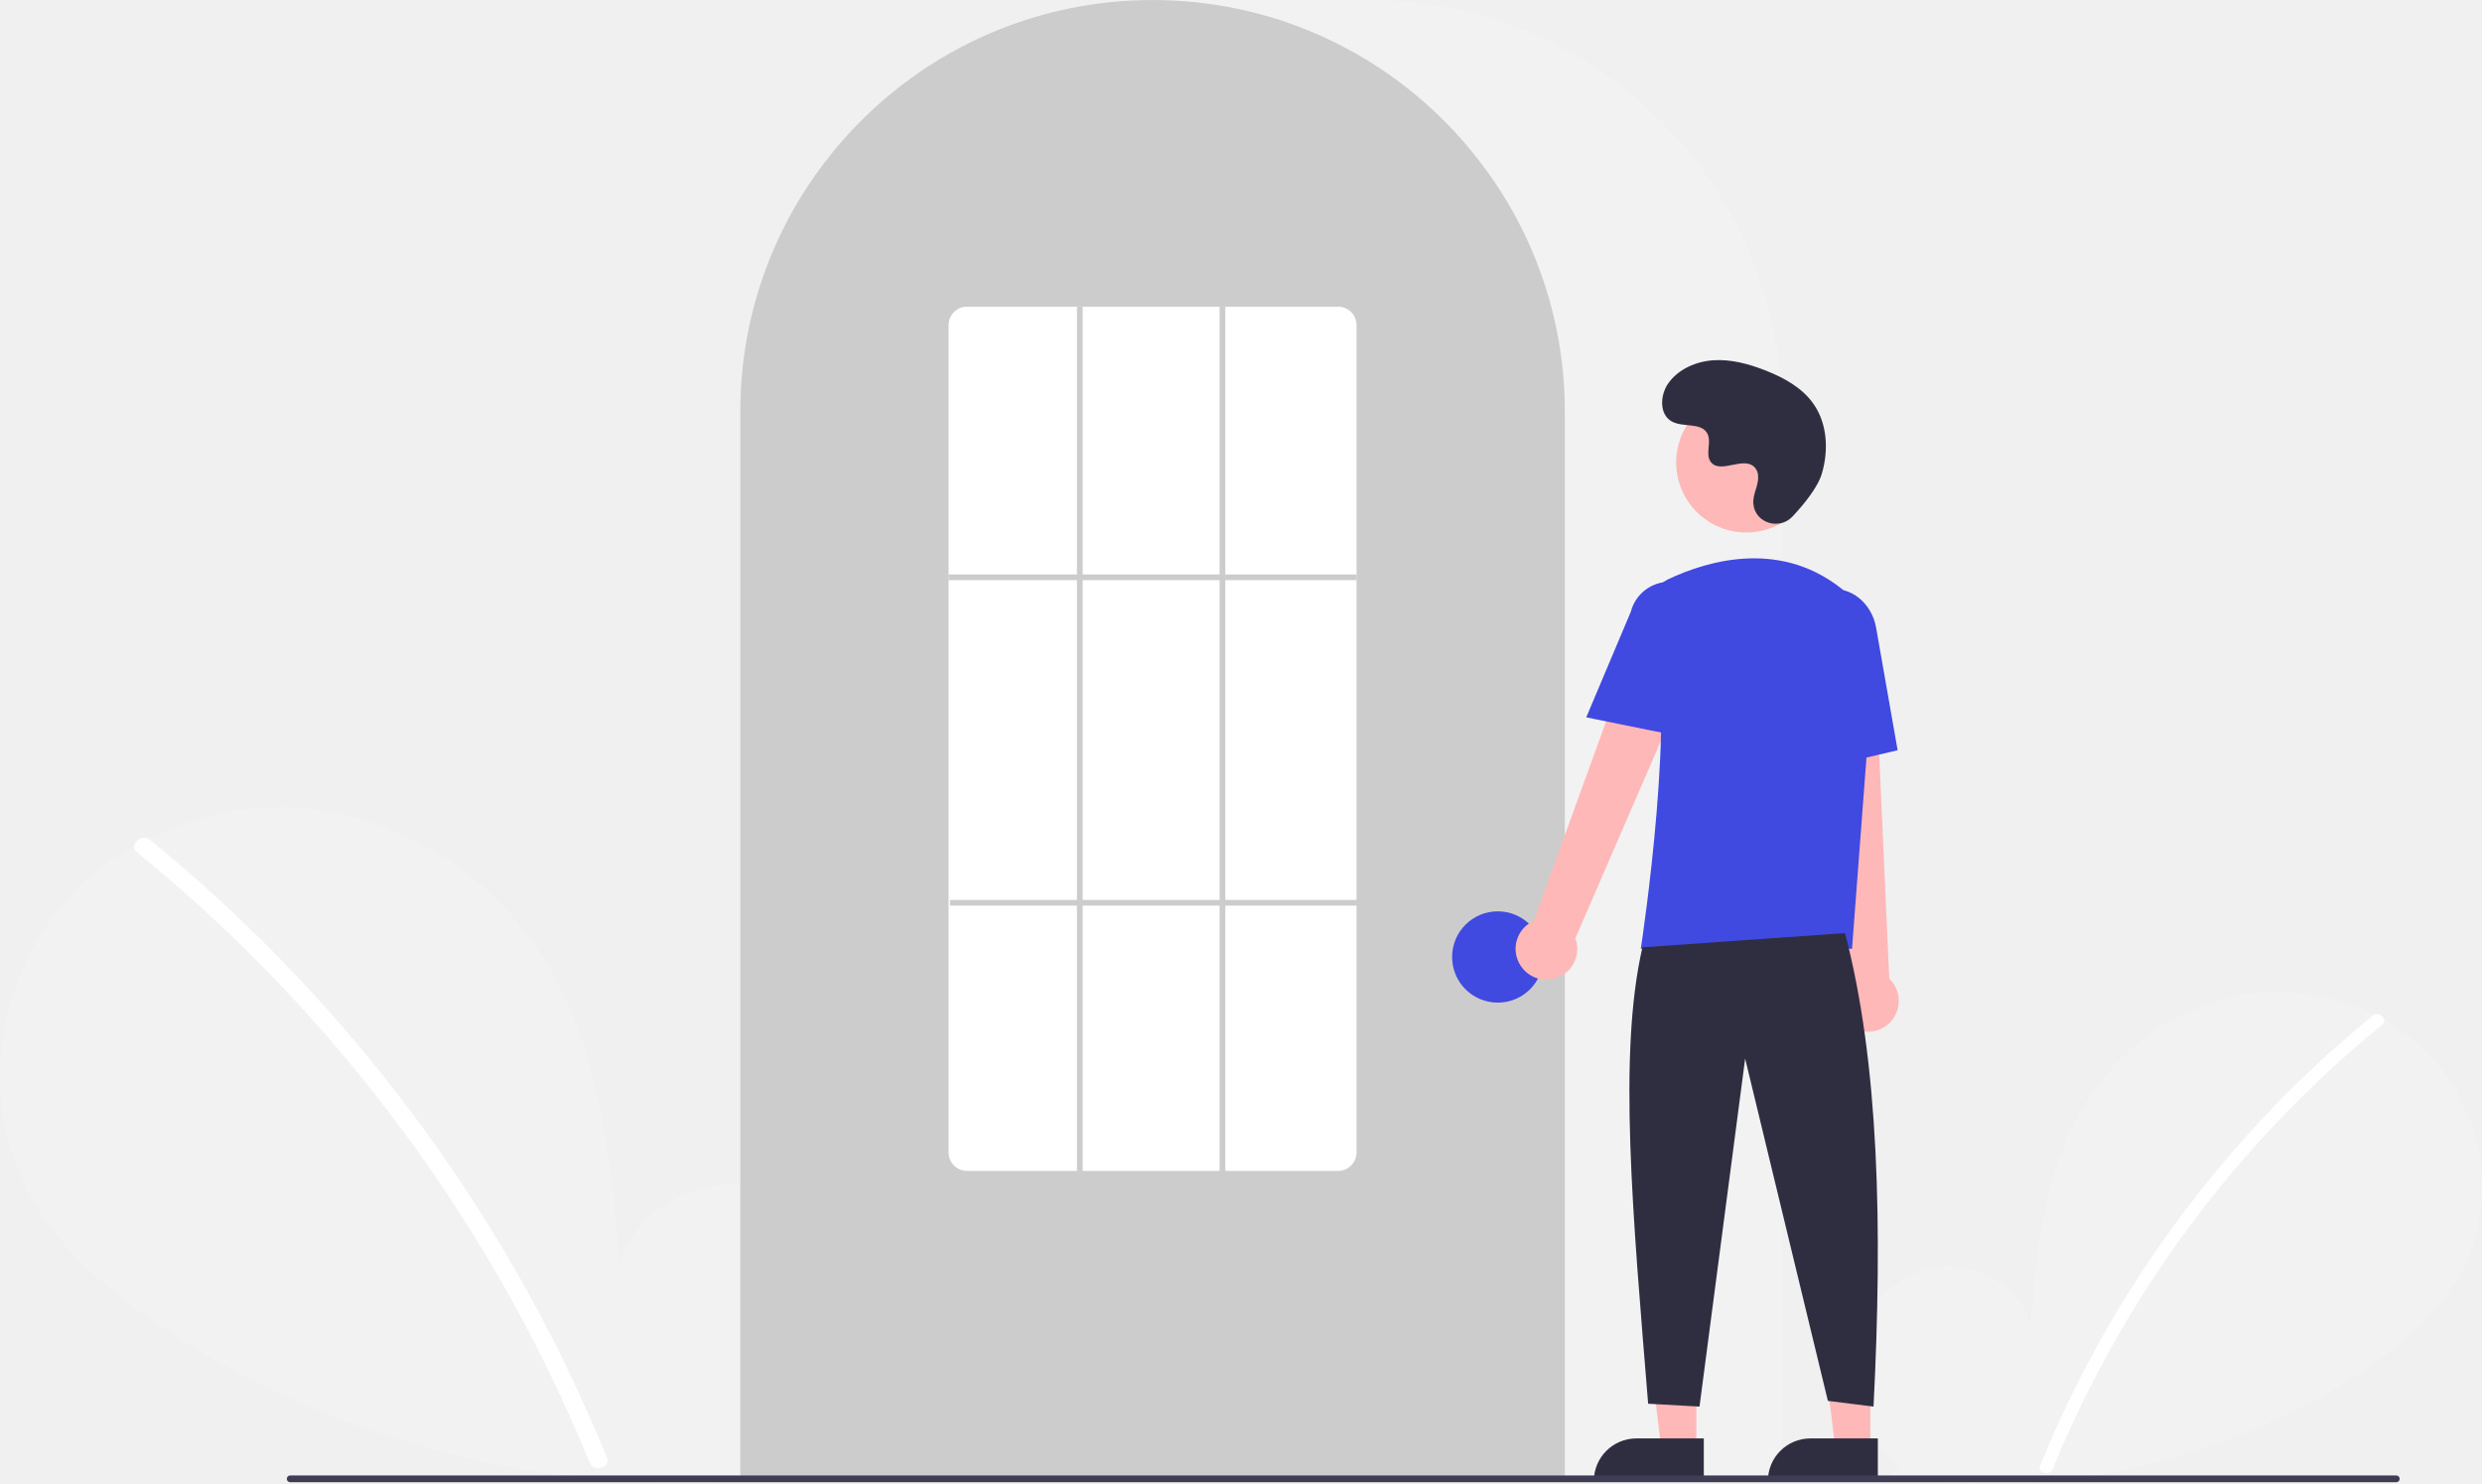
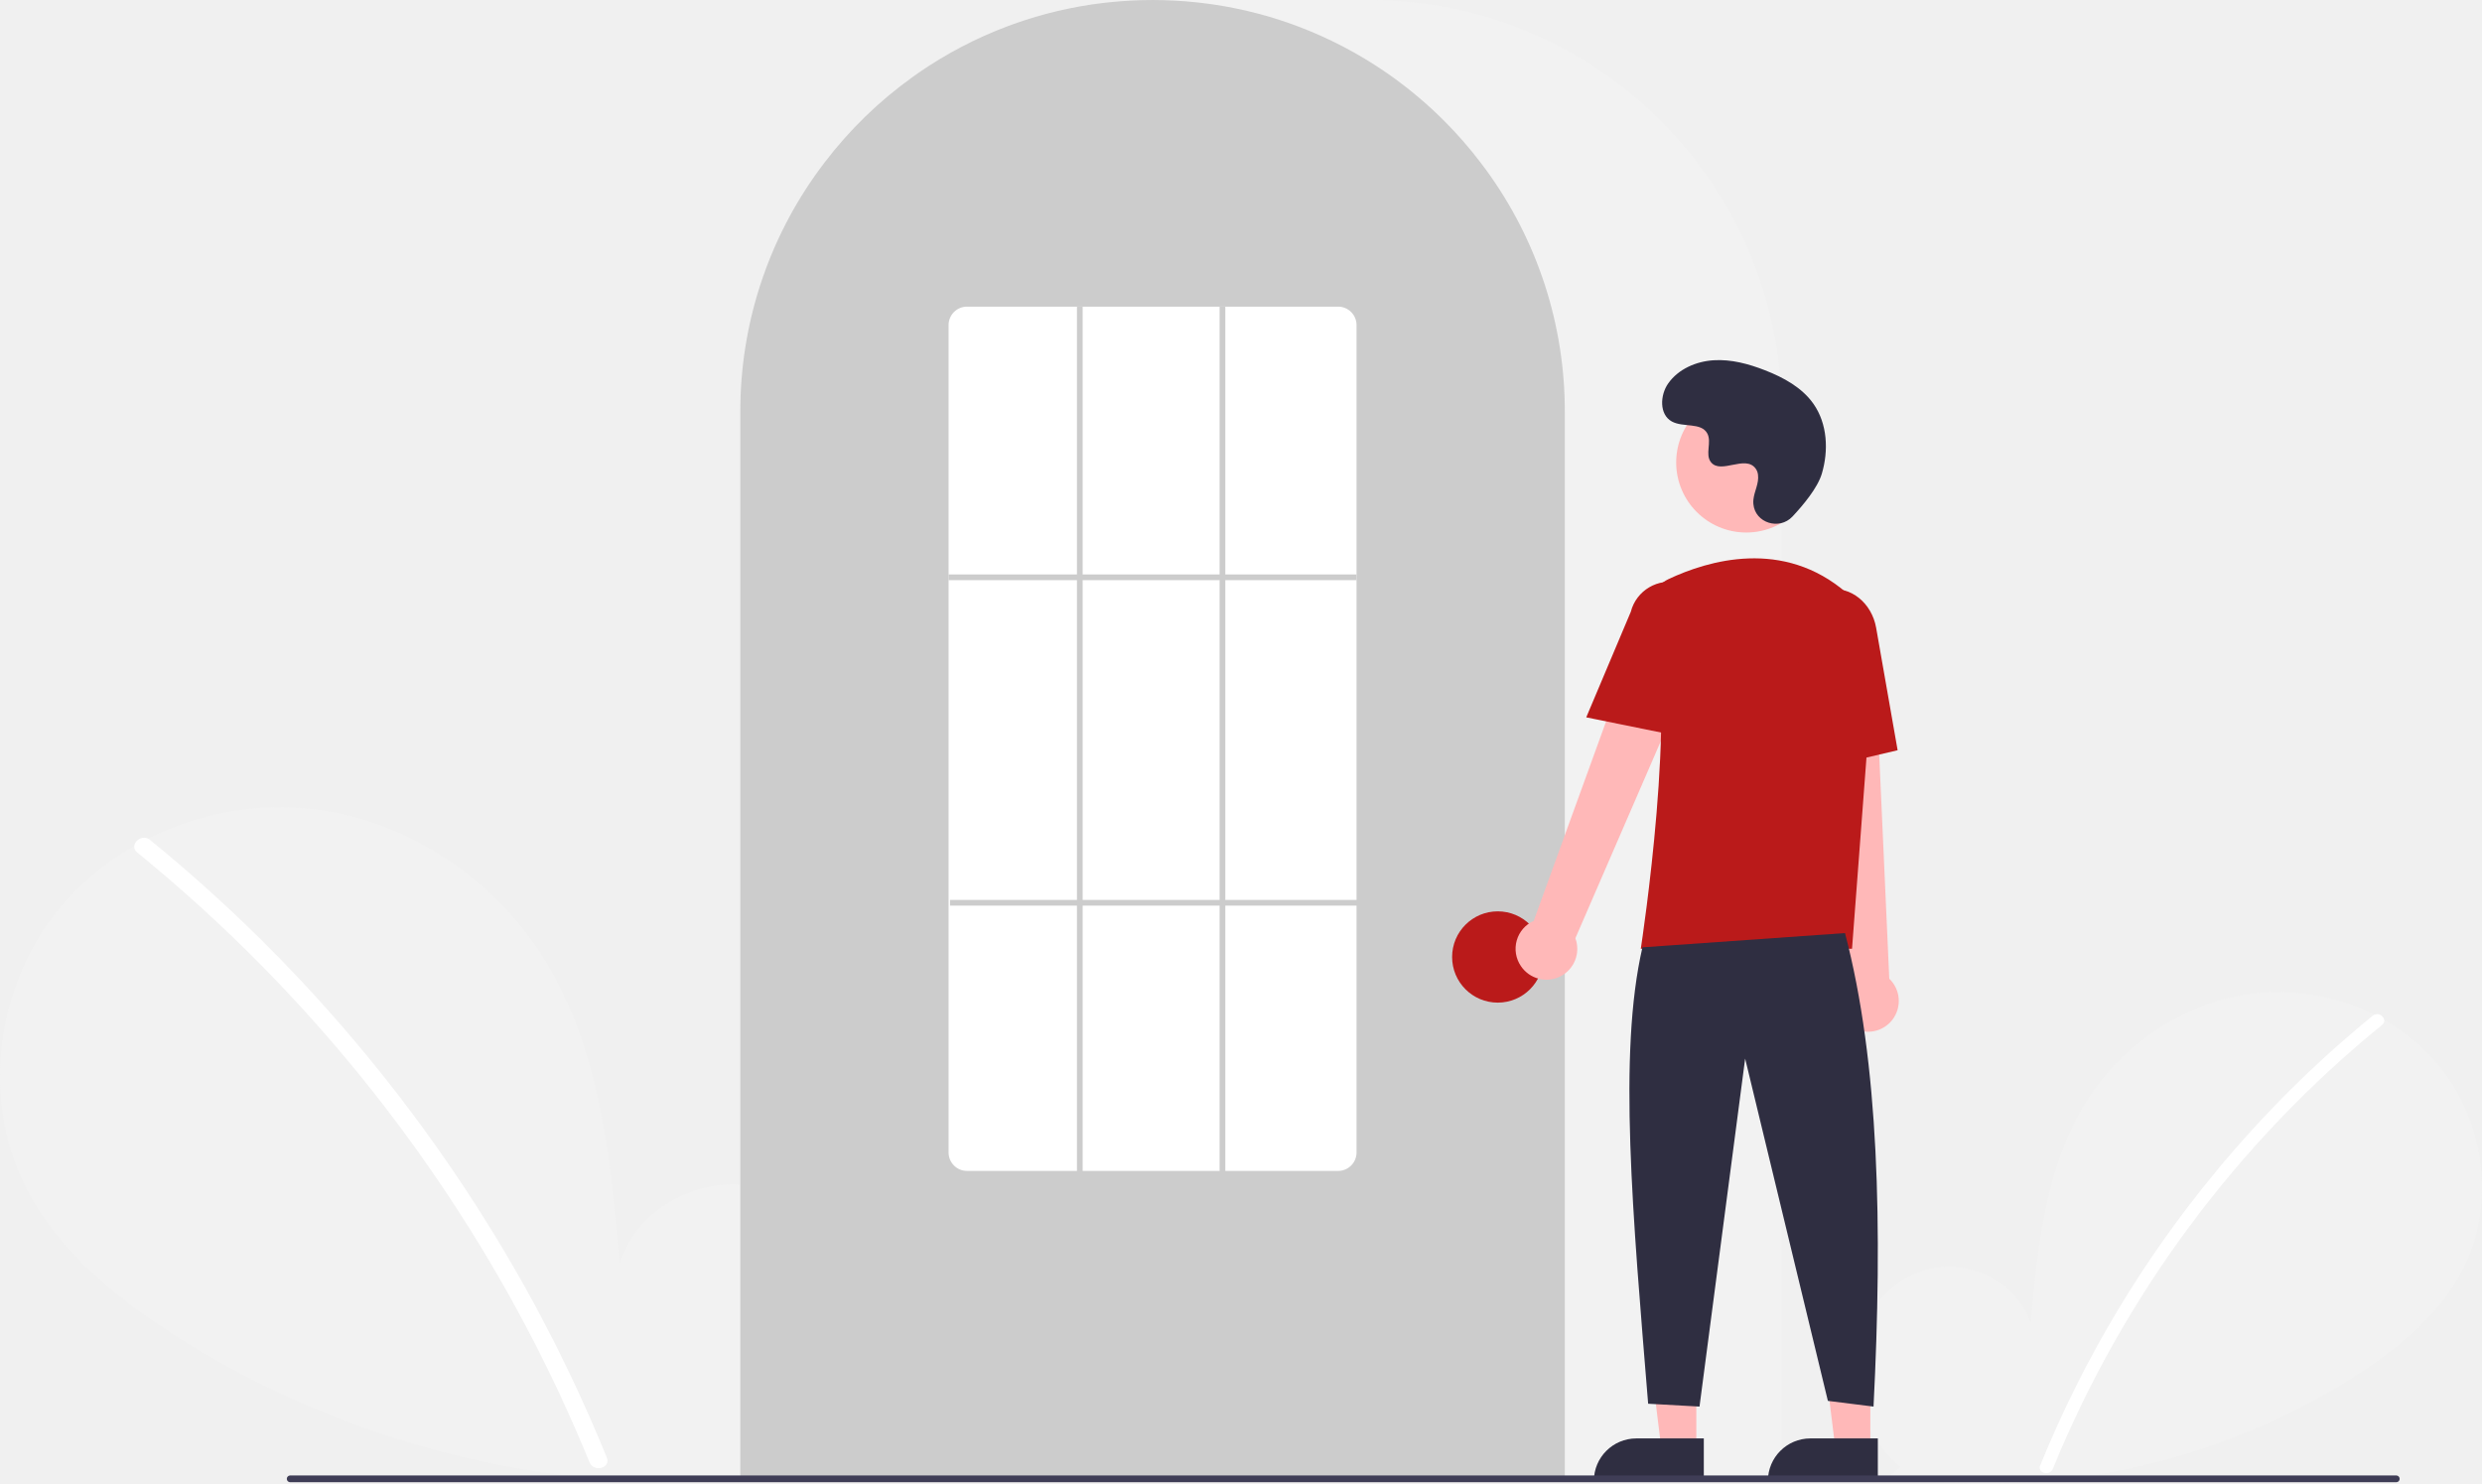
<svg xmlns="http://www.w3.org/2000/svg" data-name="Layer 1" width="870" height="520.139" viewBox="0 0 870 520.139">
  <path d="M831.092,704.187c-11.138-9.412-17.904-24.28-16.13-38.754s12.764-27.78,27.018-30.854,30.504,5.435,34.834,19.359c2.383-26.846,5.129-54.818,19.402-77.68,12.924-20.701,35.309-35.514,59.569-38.164s49.803,7.359,64.933,26.507,18.835,46.985,8.238,68.969c-7.806,16.195-22.188,28.247-37.257,38.052a240.452,240.452,0,0,1-164.454,35.977Z" transform="translate(-165 -189.9307)" fill="#f2f2f2" />
  <path d="M996.728,546.01a393.414,393.414,0,0,0-54.826,54.442,394.561,394.561,0,0,0-61.752,103.194c-1.112,2.725,3.313,3.911,4.412,1.216A392.342,392.342,0,0,1,999.963,549.245c2.284-1.86-.97-5.08-3.236-3.236Z" transform="translate(-165 -189.9307)" fill="#fff" />
  <path d="M445.067,701.63c15.299-12.927,24.591-33.348,22.154-53.228s-17.531-38.156-37.11-42.377-41.897,7.464-47.844,26.59c-3.273-36.873-7.044-75.292-26.648-106.693-17.751-28.433-48.497-48.778-81.818-52.418s-68.404,10.107-89.185,36.407-25.869,64.535-11.315,94.729c10.722,22.243,30.475,38.797,51.172,52.264,66.03,42.965,147.939,60.884,225.877,49.415" transform="translate(-165 -189.9307)" fill="#f2f2f2" />
  <path d="M217.567,484.373a540.355,540.355,0,0,1,75.304,74.777A548.076,548.076,0,0,1,352.257,647.04a545.835,545.835,0,0,1,25.43,53.846c1.527,3.743-4.55,5.372-6.06,1.671a536.36,536.36,0,0,0-49.009-92.727A539.734,539.734,0,0,0,256.889,528.632a538.441,538.441,0,0,0-43.766-39.815c-3.138-2.555,1.332-6.978,4.444-4.444Z" transform="translate(-165 -189.9307)" fill="#fff" />
  <path d="M789.5,708.931h-365v-374.5c0-79.678,64.822-144.5,144.5-144.5h76c79.677,0,144.5,64.822,144.5,144.5Z" transform="translate(-165 -189.9307)" fill="#f2f2f2" />
  <path d="M713.5,708.931h-289v-374.5a143.382,143.382,0,0,1,27.596-84.944c.664-.905,1.326-1.798,2.009-2.681a144.466,144.466,0,0,1,30.754-29.851c.66-.48,1.322-.952,1.994-1.423a144.16,144.16,0,0,1,31.472-16.459c.661-.25,1.334-.501,2.007-.742a144.02,144.02,0,0,1,31.108-7.336c.658-.09,1.333-.16,2.008-.23a146.288,146.288,0,0,1,31.105,0c.673.07,1.349.141,2.014.231a143.995,143.995,0,0,1,31.1,7.335c.673.241,1.346.492,2.009.743a143.799,143.799,0,0,1,31.106,16.216c.672.461,1.344.933,2.006,1.405a145.987,145.987,0,0,1,18.384,15.564,144.305,144.305,0,0,1,12.724,14.551c.681.88,1.343,1.773,2.005,2.677A143.382,143.382,0,0,1,713.5,334.431Z" transform="translate(-165 -189.9307)" fill="#ccc" />
-   <circle cx="525" cy="335.5" r="16" fill="#4049e0" />
+   <circle cx="525" cy="335.5" r="16" fill="#ba1a1a" />
  <polygon points="594.599 507.783 582.339 507.783 576.506 460.495 594.601 460.496 594.599 507.783" fill="#ffb8b8" />
  <path d="M573.582,504.28h23.644a0,0,0,0,1,0,0v14.887a0,0,0,0,1,0,0H558.695a0,0,0,0,1,0,0v0a14.887,14.887,0,0,1,14.887-14.887Z" fill="#2f2e41" />
  <polygon points="655.599 507.783 643.339 507.783 637.506 460.495 655.601 460.496 655.599 507.783" fill="#ffb8b8" />
  <path d="M634.582,504.28h23.644a0,0,0,0,1,0,0v14.887a0,0,0,0,1,0,0H619.695a0,0,0,0,1,0,0v0a14.887,14.887,0,0,1,14.887-14.887Z" fill="#2f2e41" />
  <path d="M698.098,528.6a10.743,10.743,0,0,1,4.511-15.843l41.676-114.867L764.791,409.082,717.206,518.853a10.801,10.801,0,0,1-19.109,9.748Z" transform="translate(-165 -189.9307)" fill="#ffb8b8" />
  <path d="M814.336,550.184a10.743,10.743,0,0,1-2.893-16.217L798.533,412.458l23.338,1.066L827.236,533.045a10.801,10.801,0,0,1-12.9,17.139Z" transform="translate(-165 -189.9307)" fill="#ffb8b8" />
  <circle cx="612.106" cy="162.123" r="24.561" fill="#ffb8b8" />
-   <path d="M814.18,522.549H740.133l.089-.576c.133-.861,13.197-86.439,3.562-114.436a11.813,11.813,0,0,1,6.069-14.584h0c13.772-6.485,40.208-14.471,62.52,4.909a28.234,28.234,0,0,1,9.459,23.396Z" transform="translate(-165 -189.9307)" fill="#4049e0" />
-   <path d="M754.354,448.181,721.018,441.418l15.626-37.03a13.997,13.997,0,0,1,27.106,6.998Z" transform="translate(-165 -189.9307)" fill="#4049e0" />
-   <path d="M797.05,460.739l-2.004-45.941c-1.52-8.636,3.424-16.8,11.027-18.135,7.605-1.33,15.032,4.66,16.558,13.36l7.533,42.928Z" transform="translate(-165 -189.9307)" fill="#4049e0" />
+   <path d="M814.18,522.549H740.133l.089-.576c.133-.861,13.197-86.439,3.562-114.436a11.813,11.813,0,0,1,6.069-14.584h0c13.772-6.485,40.208-14.471,62.52,4.909a28.234,28.234,0,0,1,9.459,23.396Z" transform="translate(-165 -189.9307)" fill="#ba1a1a" />
+   <path d="M754.354,448.181,721.018,441.418l15.626-37.03a13.997,13.997,0,0,1,27.106,6.998Z" transform="translate(-165 -189.9307)" fill="#ba1a1a" />
+   <path d="M797.05,460.739l-2.004-45.941c-1.52-8.636,3.424-16.8,11.027-18.135,7.605-1.33,15.032,4.66,16.558,13.36l7.533,42.928Z" transform="translate(-165 -189.9307)" fill="#ba1a1a" />
  <path d="M811.716,517.049c11.915,45.377,13.214,103.069,10,166l-16-2-29-120-16,122-18-1c-5.377-66.03-10.613-122.715-2-160Z" transform="translate(-165 -189.9307)" fill="#2f2e41" />
  <path d="M793.289,371.035c-4.582,4.881-13.091,2.261-13.688-4.407a8.055,8.055,0,0,1,.01-1.556c.308-2.954,2.015-5.635,1.606-8.754a4.59,4.59,0,0,0-.84-2.149c-3.651-4.889-12.222,2.187-15.668-2.239-2.113-2.714.371-6.987-1.251-10.021-2.14-4.004-8.479-2.029-12.454-4.221-4.423-2.439-4.158-9.225-1.247-13.353,3.551-5.034,9.776-7.72,15.923-8.107s12.253,1.275,17.992,3.511c6.521,2.541,12.988,6.054,17.001,11.788,4.88,6.973,5.35,16.348,2.909,24.502C802.098,360.99,797.031,367.049,793.289,371.035Z" transform="translate(-165 -189.9307)" fill="#2f2e41" />
  <path d="M1004.982,709.574h-738.294a1.191,1.191,0,0,1,0-2.381h738.294a1.191,1.191,0,0,1,0,2.381Z" transform="translate(-165 -189.9307)" fill="#3f3d56" />
  <path d="M634,600.431H504a6.465,6.465,0,0,1-6.5-6.415V303.846a6.465,6.465,0,0,1,6.5-6.415H634a6.465,6.465,0,0,1,6.5,6.415V594.015A6.465,6.465,0,0,1,634,600.431Z" transform="translate(-165 -189.9307)" fill="#fff" />
  <rect x="332.5" y="201.39" width="143" height="2" fill="#ccc" />
  <rect x="333" y="315.5" width="143" height="2" fill="#ccc" />
  <rect x="377.5" y="107.5" width="2" height="304" fill="#ccc" />
  <rect x="427.5" y="107.5" width="2" height="304" fill="#ccc" />
</svg>
